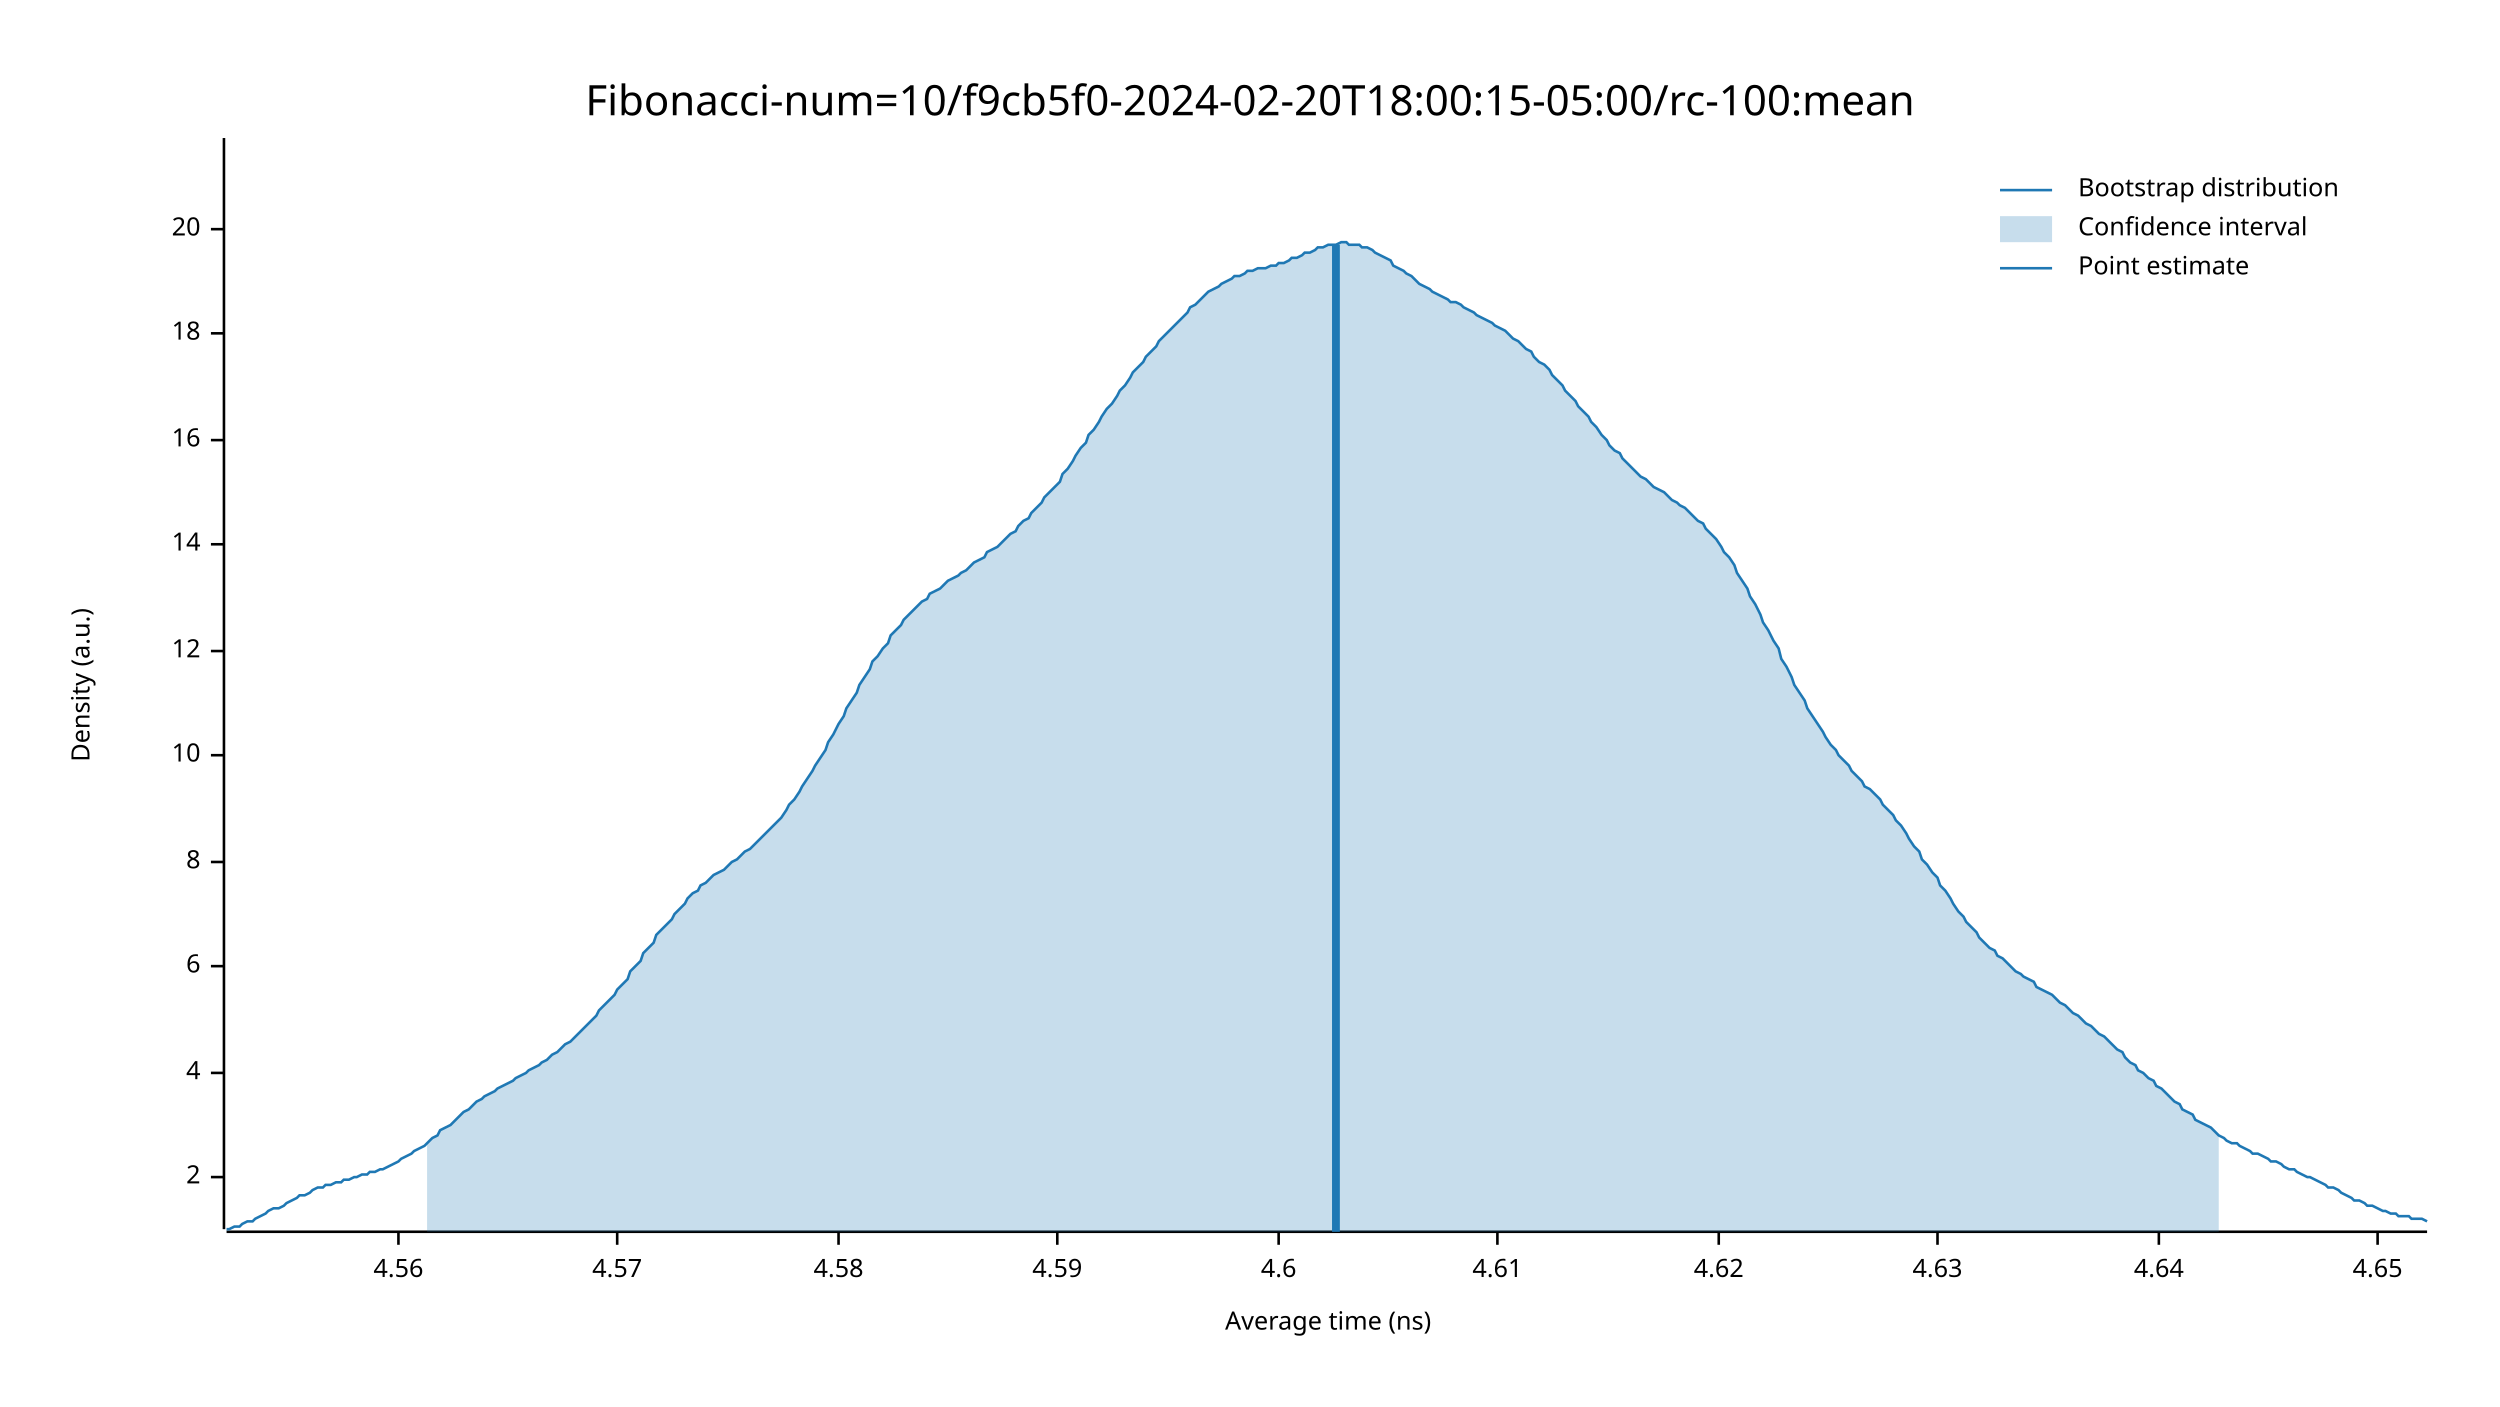
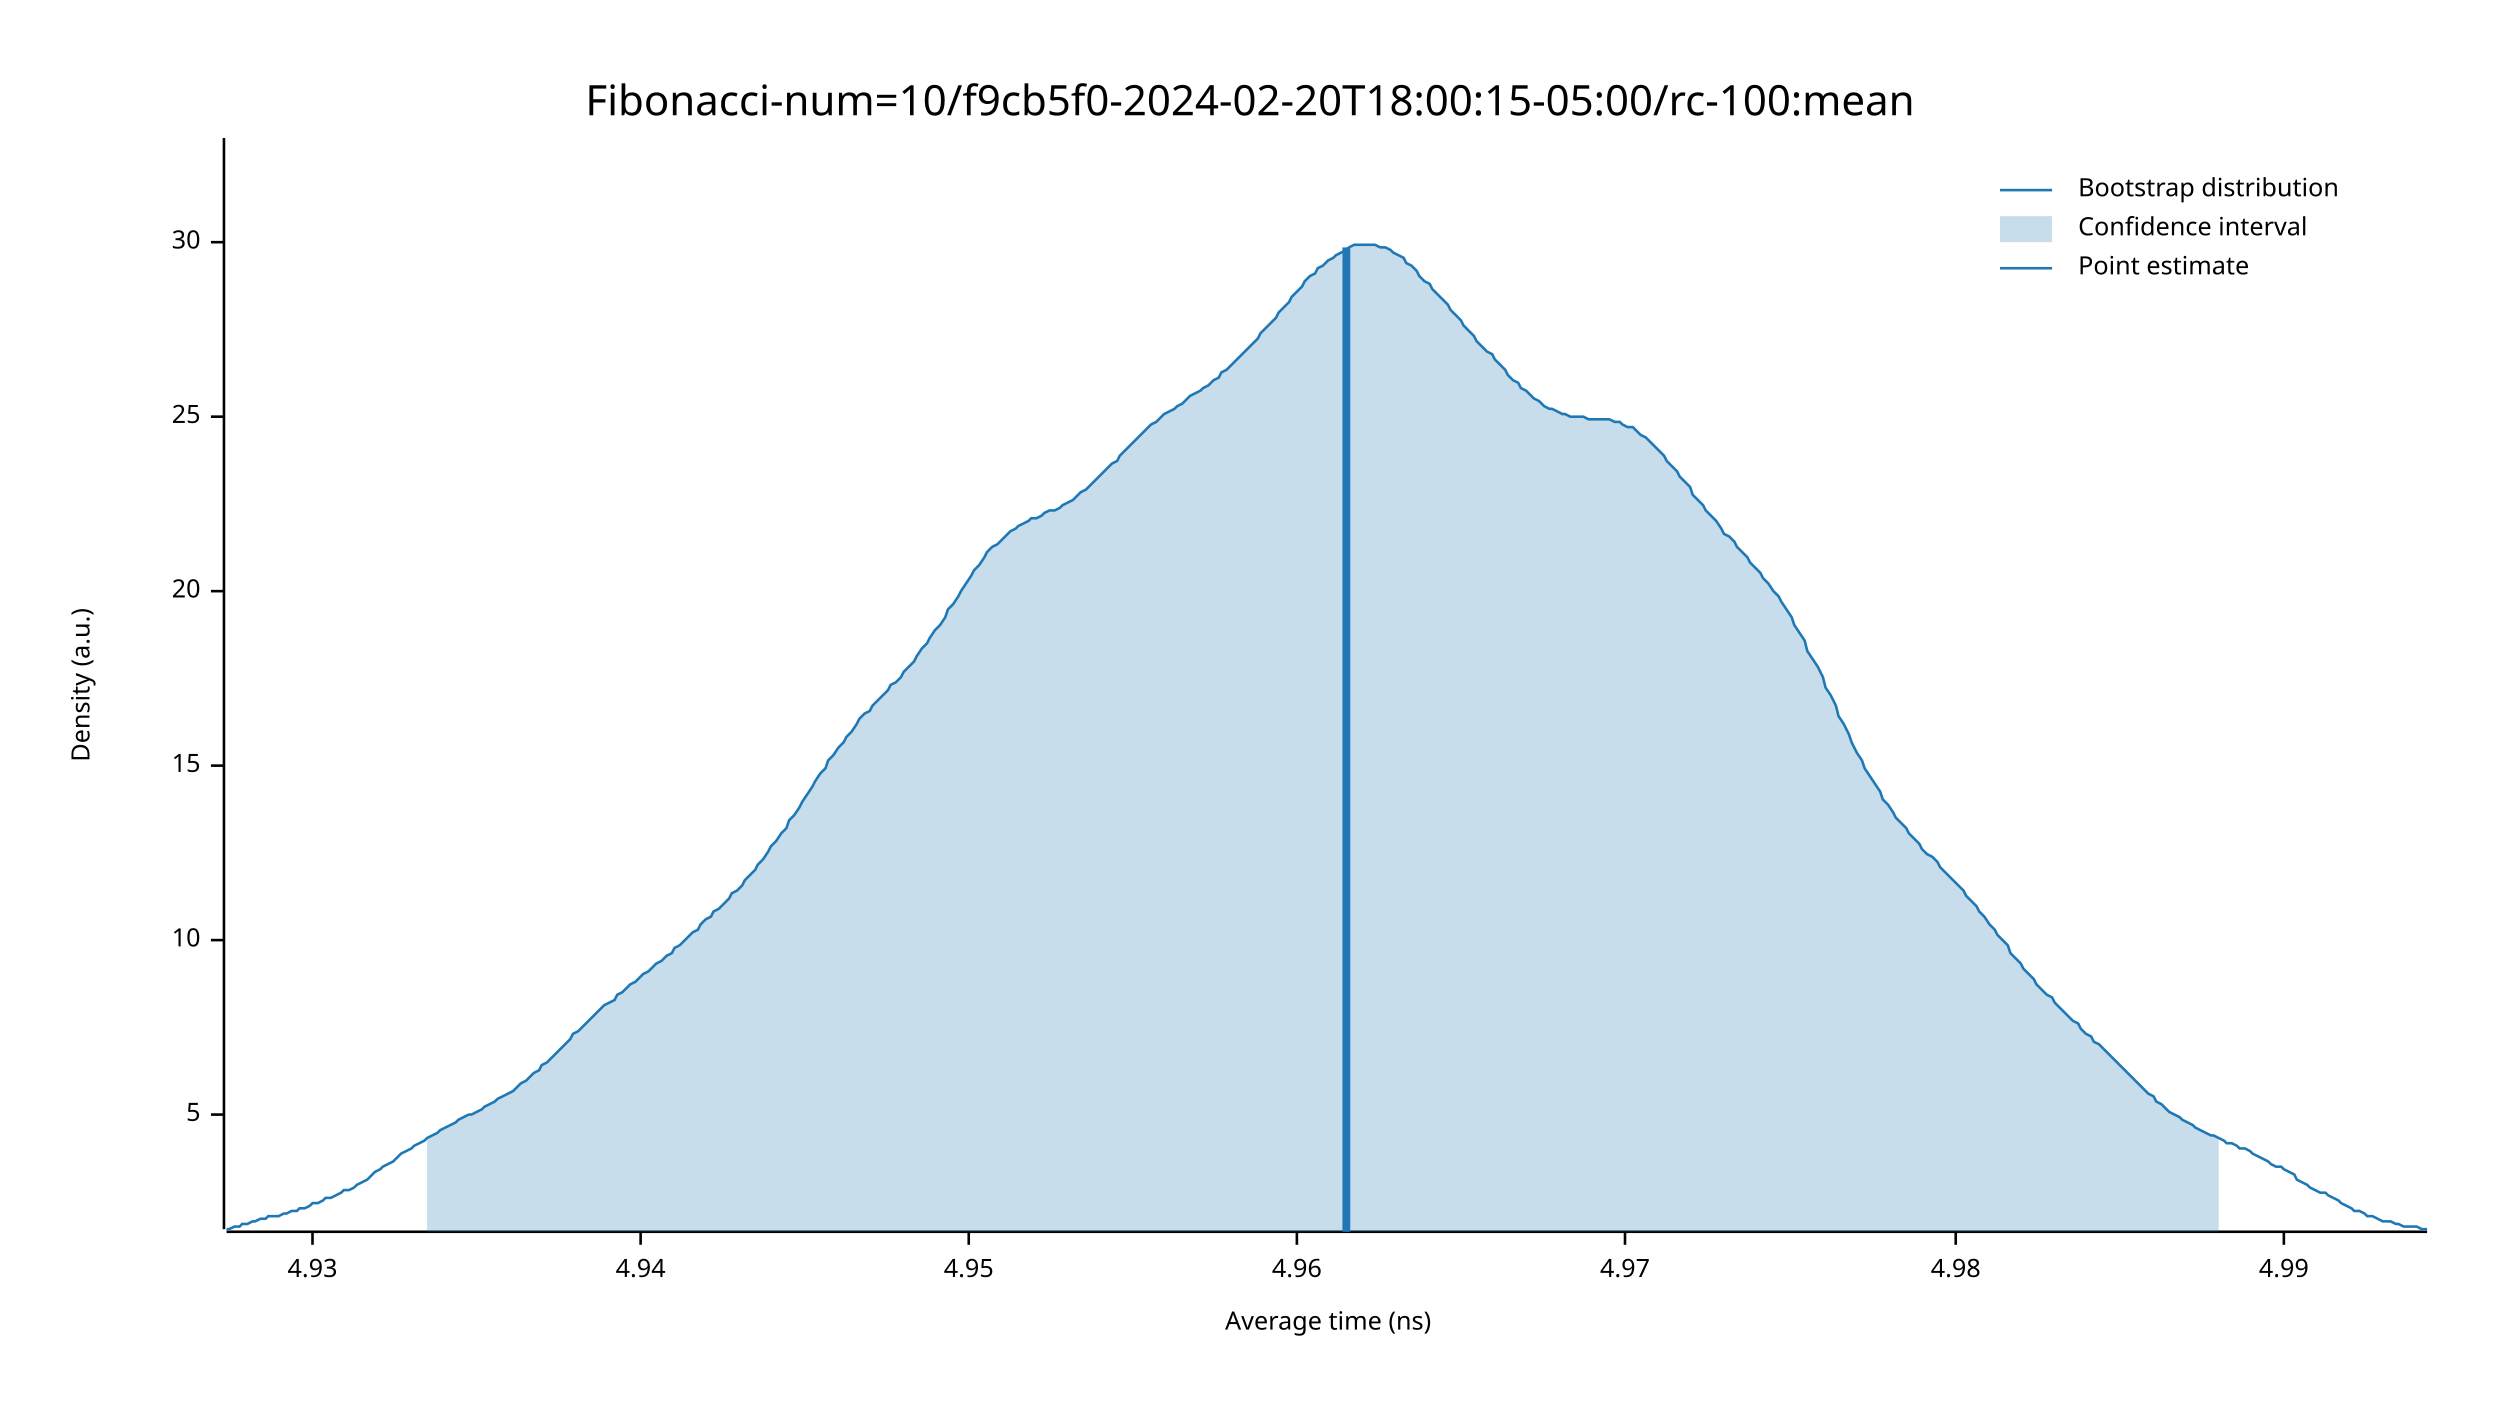
<svg xmlns="http://www.w3.org/2000/svg" width="960" height="540" viewBox="0 0 960 540">
  <text x="480" y="32" dy="0.76em" text-anchor="middle" font-family="sans-serif" font-size="16.129" opacity="1" fill="#000000">
Fibonacci-num=10/f9cb5f0-2024-02-20T18:00:15-05:00/rc-100:mean
</text>
  <text x="27" y="263" dy="0.76em" text-anchor="middle" font-family="sans-serif" font-size="9.677" opacity="1" fill="#000000" transform="rotate(270, 27, 263)">
Density (a.u.)
</text>
  <text x="510" y="513" dy="-0.5ex" text-anchor="middle" font-family="sans-serif" font-size="9.677" opacity="1" fill="#000000">
Average time (ns)
</text>
  <polyline fill="none" opacity="1" stroke="#000000" stroke-width="1" points="86,53 86,472 " />
-   <text x="77" y="452" dy="0.5ex" text-anchor="end" font-family="sans-serif" font-size="9.677" opacity="1" fill="#000000">
- 2
+   <text x="77" y="428" dy="0.5ex" text-anchor="end" font-family="sans-serif" font-size="9.677" opacity="1" fill="#000000">
+ 5
</text>
-   <polyline fill="none" opacity="1" stroke="#000000" stroke-width="1" points="81,452 86,452 " />
-   <text x="77" y="412" dy="0.5ex" text-anchor="end" font-family="sans-serif" font-size="9.677" opacity="1" fill="#000000">
- 4
- </text>
-   <polyline fill="none" opacity="1" stroke="#000000" stroke-width="1" points="81,412 86,412 " />
-   <text x="77" y="371" dy="0.5ex" text-anchor="end" font-family="sans-serif" font-size="9.677" opacity="1" fill="#000000">
- 6
- </text>
-   <polyline fill="none" opacity="1" stroke="#000000" stroke-width="1" points="81,371 86,371 " />
-   <text x="77" y="331" dy="0.5ex" text-anchor="end" font-family="sans-serif" font-size="9.677" opacity="1" fill="#000000">
- 8
- </text>
-   <polyline fill="none" opacity="1" stroke="#000000" stroke-width="1" points="81,331 86,331 " />
-   <text x="77" y="290" dy="0.5ex" text-anchor="end" font-family="sans-serif" font-size="9.677" opacity="1" fill="#000000">
+   <polyline fill="none" opacity="1" stroke="#000000" stroke-width="1" points="81,428 86,428 " />
+   <text x="77" y="361" dy="0.5ex" text-anchor="end" font-family="sans-serif" font-size="9.677" opacity="1" fill="#000000">
10
</text>
-   <polyline fill="none" opacity="1" stroke="#000000" stroke-width="1" points="81,290 86,290 " />
-   <text x="77" y="250" dy="0.5ex" text-anchor="end" font-family="sans-serif" font-size="9.677" opacity="1" fill="#000000">
- 12
+   <polyline fill="none" opacity="1" stroke="#000000" stroke-width="1" points="81,361 86,361 " />
+   <text x="77" y="294" dy="0.5ex" text-anchor="end" font-family="sans-serif" font-size="9.677" opacity="1" fill="#000000">
+ 15
</text>
-   <polyline fill="none" opacity="1" stroke="#000000" stroke-width="1" points="81,250 86,250 " />
-   <text x="77" y="209" dy="0.5ex" text-anchor="end" font-family="sans-serif" font-size="9.677" opacity="1" fill="#000000">
- 14
- </text>
-   <polyline fill="none" opacity="1" stroke="#000000" stroke-width="1" points="81,209 86,209 " />
-   <text x="77" y="169" dy="0.5ex" text-anchor="end" font-family="sans-serif" font-size="9.677" opacity="1" fill="#000000">
- 16
- </text>
-   <polyline fill="none" opacity="1" stroke="#000000" stroke-width="1" points="81,169 86,169 " />
-   <text x="77" y="128" dy="0.5ex" text-anchor="end" font-family="sans-serif" font-size="9.677" opacity="1" fill="#000000">
- 18
- </text>
-   <polyline fill="none" opacity="1" stroke="#000000" stroke-width="1" points="81,128 86,128 " />
-   <text x="77" y="88" dy="0.5ex" text-anchor="end" font-family="sans-serif" font-size="9.677" opacity="1" fill="#000000">
+   <polyline fill="none" opacity="1" stroke="#000000" stroke-width="1" points="81,294 86,294 " />
+   <text x="77" y="227" dy="0.5ex" text-anchor="end" font-family="sans-serif" font-size="9.677" opacity="1" fill="#000000">
20
</text>
-   <polyline fill="none" opacity="1" stroke="#000000" stroke-width="1" points="81,88 86,88 " />
+   <polyline fill="none" opacity="1" stroke="#000000" stroke-width="1" points="81,227 86,227 " />
+   <text x="77" y="160" dy="0.5ex" text-anchor="end" font-family="sans-serif" font-size="9.677" opacity="1" fill="#000000">
+ 25
+ </text>
+   <polyline fill="none" opacity="1" stroke="#000000" stroke-width="1" points="81,160 86,160 " />
+   <text x="77" y="93" dy="0.5ex" text-anchor="end" font-family="sans-serif" font-size="9.677" opacity="1" fill="#000000">
+ 30
+ </text>
+   <polyline fill="none" opacity="1" stroke="#000000" stroke-width="1" points="81,93 86,93 " />
  <polyline fill="none" opacity="1" stroke="#000000" stroke-width="1" points="87,473 932,473 " />
-   <text x="153" y="483" dy="0.76em" text-anchor="middle" font-family="sans-serif" font-size="9.677" opacity="1" fill="#000000">
- 4.56
+   <text x="120" y="483" dy="0.76em" text-anchor="middle" font-family="sans-serif" font-size="9.677" opacity="1" fill="#000000">
+ 4.93
</text>
-   <polyline fill="none" opacity="1" stroke="#000000" stroke-width="1" points="153,473 153,478 " />
-   <text x="237" y="483" dy="0.76em" text-anchor="middle" font-family="sans-serif" font-size="9.677" opacity="1" fill="#000000">
- 4.57
+   <polyline fill="none" opacity="1" stroke="#000000" stroke-width="1" points="120,473 120,478 " />
+   <text x="246" y="483" dy="0.76em" text-anchor="middle" font-family="sans-serif" font-size="9.677" opacity="1" fill="#000000">
+ 4.94
</text>
-   <polyline fill="none" opacity="1" stroke="#000000" stroke-width="1" points="237,473 237,478 " />
-   <text x="322" y="483" dy="0.76em" text-anchor="middle" font-family="sans-serif" font-size="9.677" opacity="1" fill="#000000">
- 4.58
+   <polyline fill="none" opacity="1" stroke="#000000" stroke-width="1" points="246,473 246,478 " />
+   <text x="372" y="483" dy="0.76em" text-anchor="middle" font-family="sans-serif" font-size="9.677" opacity="1" fill="#000000">
+ 4.95
</text>
-   <polyline fill="none" opacity="1" stroke="#000000" stroke-width="1" points="322,473 322,478 " />
-   <text x="406" y="483" dy="0.76em" text-anchor="middle" font-family="sans-serif" font-size="9.677" opacity="1" fill="#000000">
- 4.59
+   <polyline fill="none" opacity="1" stroke="#000000" stroke-width="1" points="372,473 372,478 " />
+   <text x="498" y="483" dy="0.76em" text-anchor="middle" font-family="sans-serif" font-size="9.677" opacity="1" fill="#000000">
+ 4.96
</text>
-   <polyline fill="none" opacity="1" stroke="#000000" stroke-width="1" points="406,473 406,478 " />
-   <text x="491" y="483" dy="0.76em" text-anchor="middle" font-family="sans-serif" font-size="9.677" opacity="1" fill="#000000">
- 4.6
+   <polyline fill="none" opacity="1" stroke="#000000" stroke-width="1" points="498,473 498,478 " />
+   <text x="624" y="483" dy="0.76em" text-anchor="middle" font-family="sans-serif" font-size="9.677" opacity="1" fill="#000000">
+ 4.97
</text>
-   <polyline fill="none" opacity="1" stroke="#000000" stroke-width="1" points="491,473 491,478 " />
-   <text x="575" y="483" dy="0.76em" text-anchor="middle" font-family="sans-serif" font-size="9.677" opacity="1" fill="#000000">
- 4.61
+   <polyline fill="none" opacity="1" stroke="#000000" stroke-width="1" points="624,473 624,478 " />
+   <text x="751" y="483" dy="0.76em" text-anchor="middle" font-family="sans-serif" font-size="9.677" opacity="1" fill="#000000">
+ 4.98
</text>
-   <polyline fill="none" opacity="1" stroke="#000000" stroke-width="1" points="575,473 575,478 " />
-   <text x="660" y="483" dy="0.76em" text-anchor="middle" font-family="sans-serif" font-size="9.677" opacity="1" fill="#000000">
- 4.62
+   <polyline fill="none" opacity="1" stroke="#000000" stroke-width="1" points="751,473 751,478 " />
+   <text x="877" y="483" dy="0.76em" text-anchor="middle" font-family="sans-serif" font-size="9.677" opacity="1" fill="#000000">
+ 4.99
</text>
-   <polyline fill="none" opacity="1" stroke="#000000" stroke-width="1" points="660,473 660,478 " />
-   <text x="744" y="483" dy="0.76em" text-anchor="middle" font-family="sans-serif" font-size="9.677" opacity="1" fill="#000000">
- 4.63
- </text>
-   <polyline fill="none" opacity="1" stroke="#000000" stroke-width="1" points="744,473 744,478 " />
-   <text x="829" y="483" dy="0.76em" text-anchor="middle" font-family="sans-serif" font-size="9.677" opacity="1" fill="#000000">
- 4.64
- </text>
-   <polyline fill="none" opacity="1" stroke="#000000" stroke-width="1" points="829,473 829,478 " />
-   <text x="913" y="483" dy="0.76em" text-anchor="middle" font-family="sans-serif" font-size="9.677" opacity="1" fill="#000000">
- 4.65
- </text>
-   <polyline fill="none" opacity="1" stroke="#000000" stroke-width="1" points="913,473 913,478 " />
-   <polyline fill="none" opacity="1" stroke="#1F78B4" stroke-width="1" points="87,472 88,472 90,471 92,471 93,470 95,469 97,469 98,468 100,467 102,466 103,465 105,464 107,464 109,463 110,462 112,461 114,460 115,459 117,459 119,458 120,457 122,456 124,456 125,455 127,455 129,454 131,454 132,453 134,453 136,452 137,452 139,451 141,451 142,450 144,450 146,449 147,449 149,448 151,447 153,446 154,445 156,444 158,443 159,442 161,441 163,440 164,439 166,437 168,436 169,434 171,433 173,432 175,430 176,429 178,427 180,426 181,425 183,423 185,422 186,421 188,420 190,419 191,418 193,417 195,416 197,415 198,414 200,413 202,412 203,411 205,410 207,409 208,408 210,407 212,405 214,404 215,403 217,401 219,400 220,399 222,397 224,395 225,394 227,392 229,390 230,388 232,386 234,384 236,382 237,380 239,378 241,376 242,373 244,371 246,369 247,366 249,364 251,362 252,359 254,357 256,355 258,353 259,351 261,349 263,347 264,345 266,343 268,342 269,340 271,339 273,337 274,336 276,335 278,334 280,332 281,331 283,330 285,328 286,327 288,326 290,324 291,323 293,321 295,319 296,318 298,316 300,314 302,311 303,309 305,307 307,304 308,302 310,299 312,296 313,294 315,291 317,288 318,285 320,282 322,278 324,275 325,272 327,269 329,266 330,263 332,260 334,257 335,254 337,252 339,249 341,247 342,244 344,242 346,240 347,238 349,236 351,234 352,233 354,231 356,230 357,228 359,227 361,226 363,224 364,223 366,222 368,221 369,220 371,219 373,217 374,216 376,215 378,214 379,212 381,211 383,210 385,208 386,207 388,205 390,204 391,202 393,200 395,199 396,197 398,195 400,193 401,191 403,189 405,187 407,185 408,182 410,180 412,177 413,175 415,172 417,170 418,167 420,165 422,162 423,160 425,157 427,155 429,152 430,150 432,148 434,145 435,143 437,141 439,139 440,137 442,135 444,133 445,131 447,129 449,127 451,125 452,124 454,122 456,120 457,118 459,117 461,115 462,114 464,112 466,111 468,110 469,109 471,108 473,107 474,106 476,106 478,105 479,104 481,104 483,103 484,103 486,103 488,102 490,102 491,101 493,101 495,100 496,99 498,99 500,98 501,97 503,97 505,96 506,95 508,95 510,94 512,94 513,94 515,93 517,93 518,94 520,94 522,94 523,95 525,95 527,96 528,97 530,98 532,99 534,100 535,102 537,103 539,104 540,105 542,106 544,108 545,109 547,110 549,111 550,112 552,113 554,114 556,115 557,116 559,116 561,117 562,118 564,119 566,120 567,121 569,122 571,123 573,124 574,125 576,126 578,127 579,128 581,130 583,131 584,132 586,134 588,135 589,137 591,139 593,140 595,142 596,144 598,146 600,148 601,150 603,152 605,154 606,156 608,158 610,160 611,162 613,164 615,167 617,169 618,171 620,173 622,174 623,176 625,178 627,180 628,181 630,183 632,184 633,185 635,187 637,188 639,189 640,190 642,192 644,193 645,194 647,195 649,197 650,198 652,200 654,201 655,203 657,205 659,207 661,210 662,212 664,214 666,217 667,220 669,223 671,226 672,229 674,232 676,236 677,239 679,242 681,246 683,249 684,253 686,256 688,260 689,263 691,266 693,269 694,272 696,275 698,278 700,281 701,283 703,286 705,288 706,290 708,292 710,294 711,296 713,298 715,300 716,302 718,303 720,305 722,307 723,309 725,311 727,313 728,315 730,317 732,320 733,322 735,325 737,327 738,330 740,332 742,335 744,337 745,340 747,342 749,345 750,347 752,350 754,352 755,354 757,356 759,358 760,360 762,362 764,364 766,365 767,367 769,368 771,370 772,371 774,373 776,374 777,375 779,376 781,377 782,379 784,380 786,381 788,382 789,383 791,385 793,386 794,387 796,389 798,390 799,391 801,393 803,394 804,395 806,397 808,398 810,400 811,401 813,403 815,404 816,406 818,408 820,409 821,411 823,412 825,414 827,415 828,417 830,418 832,420 833,421 835,423 837,424 838,426 840,427 842,428 843,430 845,431 847,432 849,433 850,434 852,436 854,437 855,438 857,439 859,439 860,440 862,441 864,442 865,443 867,443 869,444 871,445 872,446 874,446 876,447 877,448 879,449 881,449 882,450 884,451 886,452 887,452 889,453 891,454 893,455 894,456 896,456 898,457 899,458 901,459 903,460 904,461 906,461 908,462 909,463 911,463 913,464 915,465 916,465 918,466 920,466 921,467 923,467 925,467 926,468 928,468 930,468 932,469 " />
-   <polygon opacity="0.25" fill="#1F78B4" points="164,439 166,437 168,436 169,434 171,433 173,432 175,430 176,429 178,427 180,426 181,425 183,423 185,422 186,421 188,420 190,419 191,418 193,417 195,416 197,415 198,414 200,413 202,412 203,411 205,410 207,409 208,408 210,407 212,405 214,404 215,403 217,401 219,400 220,399 222,397 224,395 225,394 227,392 229,390 230,388 232,386 234,384 236,382 237,380 239,378 241,376 242,373 244,371 246,369 247,366 249,364 251,362 252,359 254,357 256,355 258,353 259,351 261,349 263,347 264,345 266,343 268,342 269,340 271,339 273,337 274,336 276,335 278,334 280,332 281,331 283,330 285,328 286,327 288,326 290,324 291,323 293,321 295,319 296,318 298,316 300,314 302,311 303,309 305,307 307,304 308,302 310,299 312,296 313,294 315,291 317,288 318,285 320,282 322,278 324,275 325,272 327,269 329,266 330,263 332,260 334,257 335,254 337,252 339,249 341,247 342,244 344,242 346,240 347,238 349,236 351,234 352,233 354,231 356,230 357,228 359,227 361,226 363,224 364,223 366,222 368,221 369,220 371,219 373,217 374,216 376,215 378,214 379,212 381,211 383,210 385,208 386,207 388,205 390,204 391,202 393,200 395,199 396,197 398,195 400,193 401,191 403,189 405,187 407,185 408,182 410,180 412,177 413,175 415,172 417,170 418,167 420,165 422,162 423,160 425,157 427,155 429,152 430,150 432,148 434,145 435,143 437,141 439,139 440,137 442,135 444,133 445,131 447,129 449,127 451,125 452,124 454,122 456,120 457,118 459,117 461,115 462,114 464,112 466,111 468,110 469,109 471,108 473,107 474,106 476,106 478,105 479,104 481,104 483,103 484,103 486,103 488,102 490,102 491,101 493,101 495,100 496,99 498,99 500,98 501,97 503,97 505,96 506,95 508,95 510,94 512,94 513,94 515,93 517,93 518,94 520,94 522,94 523,95 525,95 527,96 528,97 530,98 532,99 534,100 535,102 537,103 539,104 540,105 542,106 544,108 545,109 547,110 549,111 550,112 552,113 554,114 556,115 557,116 559,116 561,117 562,118 564,119 566,120 567,121 569,122 571,123 573,124 574,125 576,126 578,127 579,128 581,130 583,131 584,132 586,134 588,135 589,137 591,139 593,140 595,142 596,144 598,146 600,148 601,150 603,152 605,154 606,156 608,158 610,160 611,162 613,164 615,167 617,169 618,171 620,173 622,174 623,176 625,178 627,180 628,181 630,183 632,184 633,185 635,187 637,188 639,189 640,190 642,192 644,193 645,194 647,195 649,197 650,198 652,200 654,201 655,203 657,205 659,207 661,210 662,212 664,214 666,217 667,220 669,223 671,226 672,229 674,232 676,236 677,239 679,242 681,246 683,249 684,253 686,256 688,260 689,263 691,266 693,269 694,272 696,275 698,278 700,281 701,283 703,286 705,288 706,290 708,292 710,294 711,296 713,298 715,300 716,302 718,303 720,305 722,307 723,309 725,311 727,313 728,315 730,317 732,320 733,322 735,325 737,327 738,330 740,332 742,335 744,337 745,340 747,342 749,345 750,347 752,350 754,352 755,354 757,356 759,358 760,360 762,362 764,364 766,365 767,367 769,368 771,370 772,371 774,373 776,374 777,375 779,376 781,377 782,379 784,380 786,381 788,382 789,383 791,385 793,386 794,387 796,389 798,390 799,391 801,393 803,394 804,395 806,397 808,398 810,400 811,401 813,403 815,404 816,406 818,408 820,409 821,411 823,412 825,414 827,415 828,417 830,418 832,420 833,421 835,423 837,424 838,426 840,427 842,428 843,430 845,431 847,432 849,433 850,434 852,436 852,473 164,473 " />
-   <polyline fill="none" opacity="1" stroke="#1F78B4" stroke-width="3" points="513,473 513,94 " />
+   <polyline fill="none" opacity="1" stroke="#000000" stroke-width="1" points="877,473 877,478 " />
+   <polyline fill="none" opacity="1" stroke="#1F78B4" stroke-width="1" points="87,472 88,472 90,471 92,471 93,470 95,470 97,469 98,469 100,468 102,468 103,467 105,467 107,467 109,466 110,466 112,465 114,465 115,464 117,464 119,463 120,462 122,462 124,461 125,460 127,460 129,459 131,458 132,457 134,457 136,456 137,455 139,454 141,453 142,452 144,450 146,449 147,448 149,447 151,446 153,444 154,443 156,442 158,441 159,440 161,439 163,438 164,437 166,436 168,435 169,434 171,433 173,432 175,431 176,430 178,429 180,428 181,428 183,427 185,426 186,425 188,424 190,423 191,422 193,421 195,420 197,419 198,418 200,416 202,415 203,414 205,412 207,411 208,409 210,408 212,406 214,404 215,403 217,401 219,399 220,397 222,396 224,394 225,393 227,391 229,389 230,388 232,386 234,385 236,384 237,382 239,381 241,379 242,378 244,377 246,375 247,374 249,373 251,371 252,370 254,369 256,367 258,366 259,364 261,363 263,361 264,360 266,358 268,357 269,355 271,353 273,352 274,350 276,349 278,347 280,345 281,343 283,342 285,340 286,338 288,336 290,334 291,332 293,330 295,327 296,325 298,323 300,320 302,318 303,315 305,313 307,310 308,308 310,305 312,302 313,300 315,297 317,295 318,292 320,290 322,287 324,285 325,283 327,281 329,278 330,276 332,274 334,273 335,271 337,269 339,267 341,265 342,263 344,262 346,260 347,258 349,256 351,254 352,252 354,249 356,247 357,245 359,242 361,240 363,237 364,234 366,232 368,229 369,227 371,224 373,221 374,219 376,217 378,214 379,212 381,210 383,209 385,207 386,206 388,204 390,203 391,202 393,201 395,200 396,199 398,199 400,198 401,197 403,196 405,196 407,195 408,194 410,193 412,192 413,191 415,189 417,188 418,187 420,185 422,183 423,182 425,180 427,178 429,177 430,175 432,173 434,171 435,170 437,168 439,166 440,165 442,163 444,162 445,161 447,159 449,158 451,157 452,156 454,155 456,153 457,152 459,151 461,150 462,149 464,148 466,146 468,145 469,143 471,142 473,140 474,139 476,137 478,135 479,134 481,132 483,130 484,128 486,126 488,124 490,122 491,120 493,118 495,116 496,114 498,112 500,110 501,108 503,106 505,105 506,103 508,102 510,100 512,99 513,98 515,97 517,96 518,95 520,94 522,94 523,94 525,94 527,94 528,94 530,95 532,95 534,96 535,97 537,98 539,99 540,101 542,102 544,104 545,106 547,108 549,109 550,111 552,113 554,115 556,117 557,119 559,121 561,123 562,125 564,127 566,129 567,131 569,133 571,135 573,136 574,138 576,140 578,142 579,144 581,146 583,147 584,149 586,150 588,152 589,153 591,154 593,156 595,157 596,157 598,158 600,159 601,159 603,160 605,160 606,160 608,160 610,161 611,161 613,161 615,161 617,161 618,161 620,162 622,162 623,163 625,164 627,164 628,165 630,167 632,168 633,169 635,171 637,173 639,175 640,177 642,179 644,181 645,183 647,185 649,187 650,190 652,192 654,194 655,196 657,198 659,200 661,203 662,205 664,206 666,208 667,210 669,212 671,214 672,216 674,218 676,220 677,222 679,224 681,227 683,229 684,231 686,234 688,237 689,240 691,243 693,246 694,250 696,253 698,256 700,260 701,264 703,267 705,271 706,275 708,278 710,282 711,285 713,289 715,292 716,295 718,298 720,301 722,304 723,307 725,309 727,312 728,314 730,316 732,318 733,320 735,322 737,324 738,326 740,328 742,329 744,331 745,333 747,335 749,337 750,338 752,340 754,342 755,344 757,346 759,348 760,350 762,352 764,355 766,357 767,359 769,361 771,363 772,366 774,368 776,370 777,372 779,374 781,376 782,378 784,380 786,382 788,383 789,385 791,387 793,389 794,390 796,392 798,393 799,395 801,397 803,398 804,400 806,401 808,403 810,405 811,406 813,408 815,410 816,411 818,413 820,415 821,416 823,418 825,420 827,421 828,423 830,424 832,426 833,427 835,428 837,429 838,430 840,431 842,432 843,433 845,434 847,435 849,436 850,436 852,437 854,438 855,439 857,439 859,440 860,441 862,441 864,442 865,443 867,444 869,445 871,446 872,447 874,448 876,448 877,449 879,450 881,451 882,453 884,454 886,455 887,456 889,457 891,458 893,458 894,459 896,460 898,461 899,462 901,463 903,464 904,465 906,465 908,466 909,467 911,467 913,468 915,469 916,469 918,469 920,470 921,470 923,471 925,471 926,471 928,471 930,472 932,472 " />
+   <polygon opacity="0.25" fill="#1F78B4" points="164,437 166,436 168,435 169,434 171,433 173,432 175,431 176,430 178,429 180,428 181,428 183,427 185,426 186,425 188,424 190,423 191,422 193,421 195,420 197,419 198,418 200,416 202,415 203,414 205,412 207,411 208,409 210,408 212,406 214,404 215,403 217,401 219,399 220,397 222,396 224,394 225,393 227,391 229,389 230,388 232,386 234,385 236,384 237,382 239,381 241,379 242,378 244,377 246,375 247,374 249,373 251,371 252,370 254,369 256,367 258,366 259,364 261,363 263,361 264,360 266,358 268,357 269,355 271,353 273,352 274,350 276,349 278,347 280,345 281,343 283,342 285,340 286,338 288,336 290,334 291,332 293,330 295,327 296,325 298,323 300,320 302,318 303,315 305,313 307,310 308,308 310,305 312,302 313,300 315,297 317,295 318,292 320,290 322,287 324,285 325,283 327,281 329,278 330,276 332,274 334,273 335,271 337,269 339,267 341,265 342,263 344,262 346,260 347,258 349,256 351,254 352,252 354,249 356,247 357,245 359,242 361,240 363,237 364,234 366,232 368,229 369,227 371,224 373,221 374,219 376,217 378,214 379,212 381,210 383,209 385,207 386,206 388,204 390,203 391,202 393,201 395,200 396,199 398,199 400,198 401,197 403,196 405,196 407,195 408,194 410,193 412,192 413,191 415,189 417,188 418,187 420,185 422,183 423,182 425,180 427,178 429,177 430,175 432,173 434,171 435,170 437,168 439,166 440,165 442,163 444,162 445,161 447,159 449,158 451,157 452,156 454,155 456,153 457,152 459,151 461,150 462,149 464,148 466,146 468,145 469,143 471,142 473,140 474,139 476,137 478,135 479,134 481,132 483,130 484,128 486,126 488,124 490,122 491,120 493,118 495,116 496,114 498,112 500,110 501,108 503,106 505,105 506,103 508,102 510,100 512,99 513,98 515,97 517,96 518,95 520,94 522,94 523,94 525,94 527,94 528,94 530,95 532,95 534,96 535,97 537,98 539,99 540,101 542,102 544,104 545,106 547,108 549,109 550,111 552,113 554,115 556,117 557,119 559,121 561,123 562,125 564,127 566,129 567,131 569,133 571,135 573,136 574,138 576,140 578,142 579,144 581,146 583,147 584,149 586,150 588,152 589,153 591,154 593,156 595,157 596,157 598,158 600,159 601,159 603,160 605,160 606,160 608,160 610,161 611,161 613,161 615,161 617,161 618,161 620,162 622,162 623,163 625,164 627,164 628,165 630,167 632,168 633,169 635,171 637,173 639,175 640,177 642,179 644,181 645,183 647,185 649,187 650,190 652,192 654,194 655,196 657,198 659,200 661,203 662,205 664,206 666,208 667,210 669,212 671,214 672,216 674,218 676,220 677,222 679,224 681,227 683,229 684,231 686,234 688,237 689,240 691,243 693,246 694,250 696,253 698,256 700,260 701,264 703,267 705,271 706,275 708,278 710,282 711,285 713,289 715,292 716,295 718,298 720,301 722,304 723,307 725,309 727,312 728,314 730,316 732,318 733,320 735,322 737,324 738,326 740,328 742,329 744,331 745,333 747,335 749,337 750,338 752,340 754,342 755,344 757,346 759,348 760,350 762,352 764,355 766,357 767,359 769,361 771,363 772,366 774,368 776,370 777,372 779,374 781,376 782,378 784,380 786,382 788,383 789,385 791,387 793,389 794,390 796,392 798,393 799,395 801,397 803,398 804,400 806,401 808,403 810,405 811,406 813,408 815,410 816,411 818,413 820,415 821,416 823,418 825,420 827,421 828,423 830,424 832,426 833,427 835,428 837,429 838,430 840,431 842,432 843,433 845,434 847,435 849,436 850,436 852,437 852,473 164,473 " />
+   <polyline fill="none" opacity="1" stroke="#1F78B4" stroke-width="3" points="517,473 517,95 " />
  <text x="798" y="68" dy="0.76em" text-anchor="start" font-family="sans-serif" font-size="9.677" opacity="1" fill="#000000">
Bootstrap distribution
</text>
  <text x="798" y="83" dy="0.76em" text-anchor="start" font-family="sans-serif" font-size="9.677" opacity="1" fill="#000000">
Confidence interval
</text>
  <text x="798" y="98" dy="0.76em" text-anchor="start" font-family="sans-serif" font-size="9.677" opacity="1" fill="#000000">
Point estimate
</text>
  <polyline fill="none" opacity="1" stroke="#1F78B4" stroke-width="1" points="768,73 788,73 " />
  <rect x="768" y="83" width="20" height="10" opacity="0.25" fill="#1F78B4" stroke="none" />
  <polyline fill="none" opacity="1" stroke="#1F78B4" stroke-width="1" points="768,103 788,103 " />
</svg>
